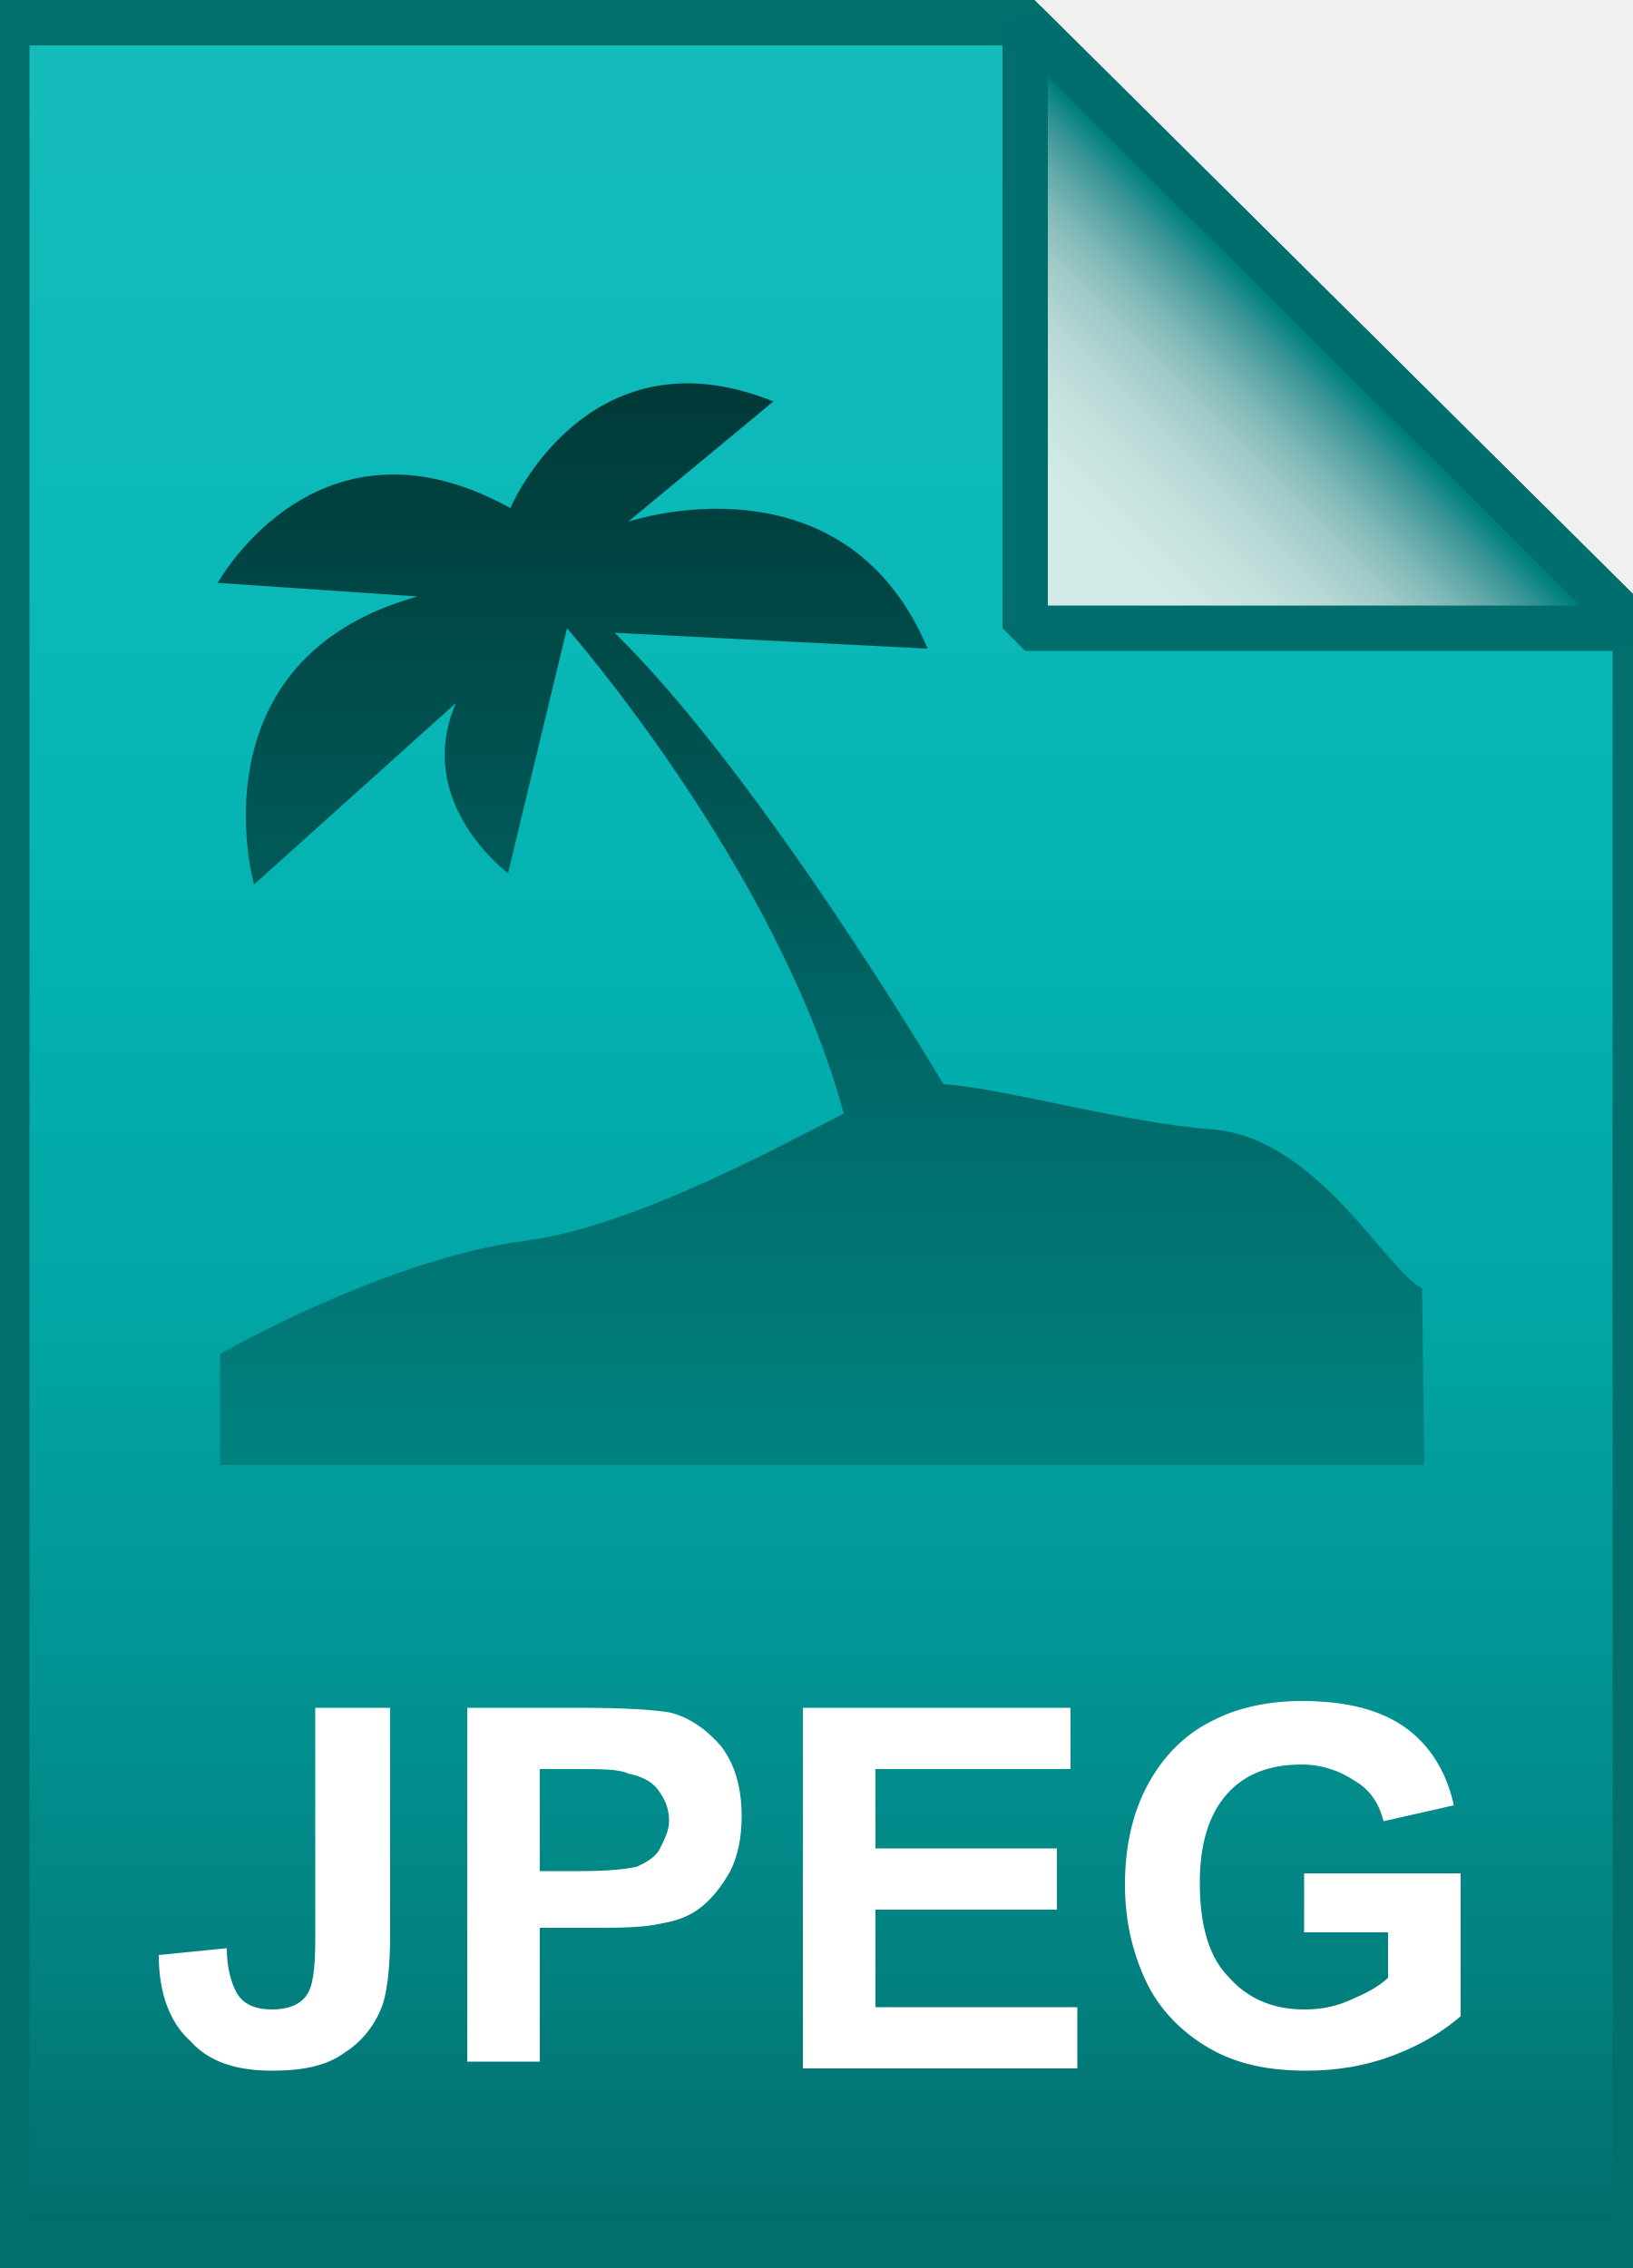
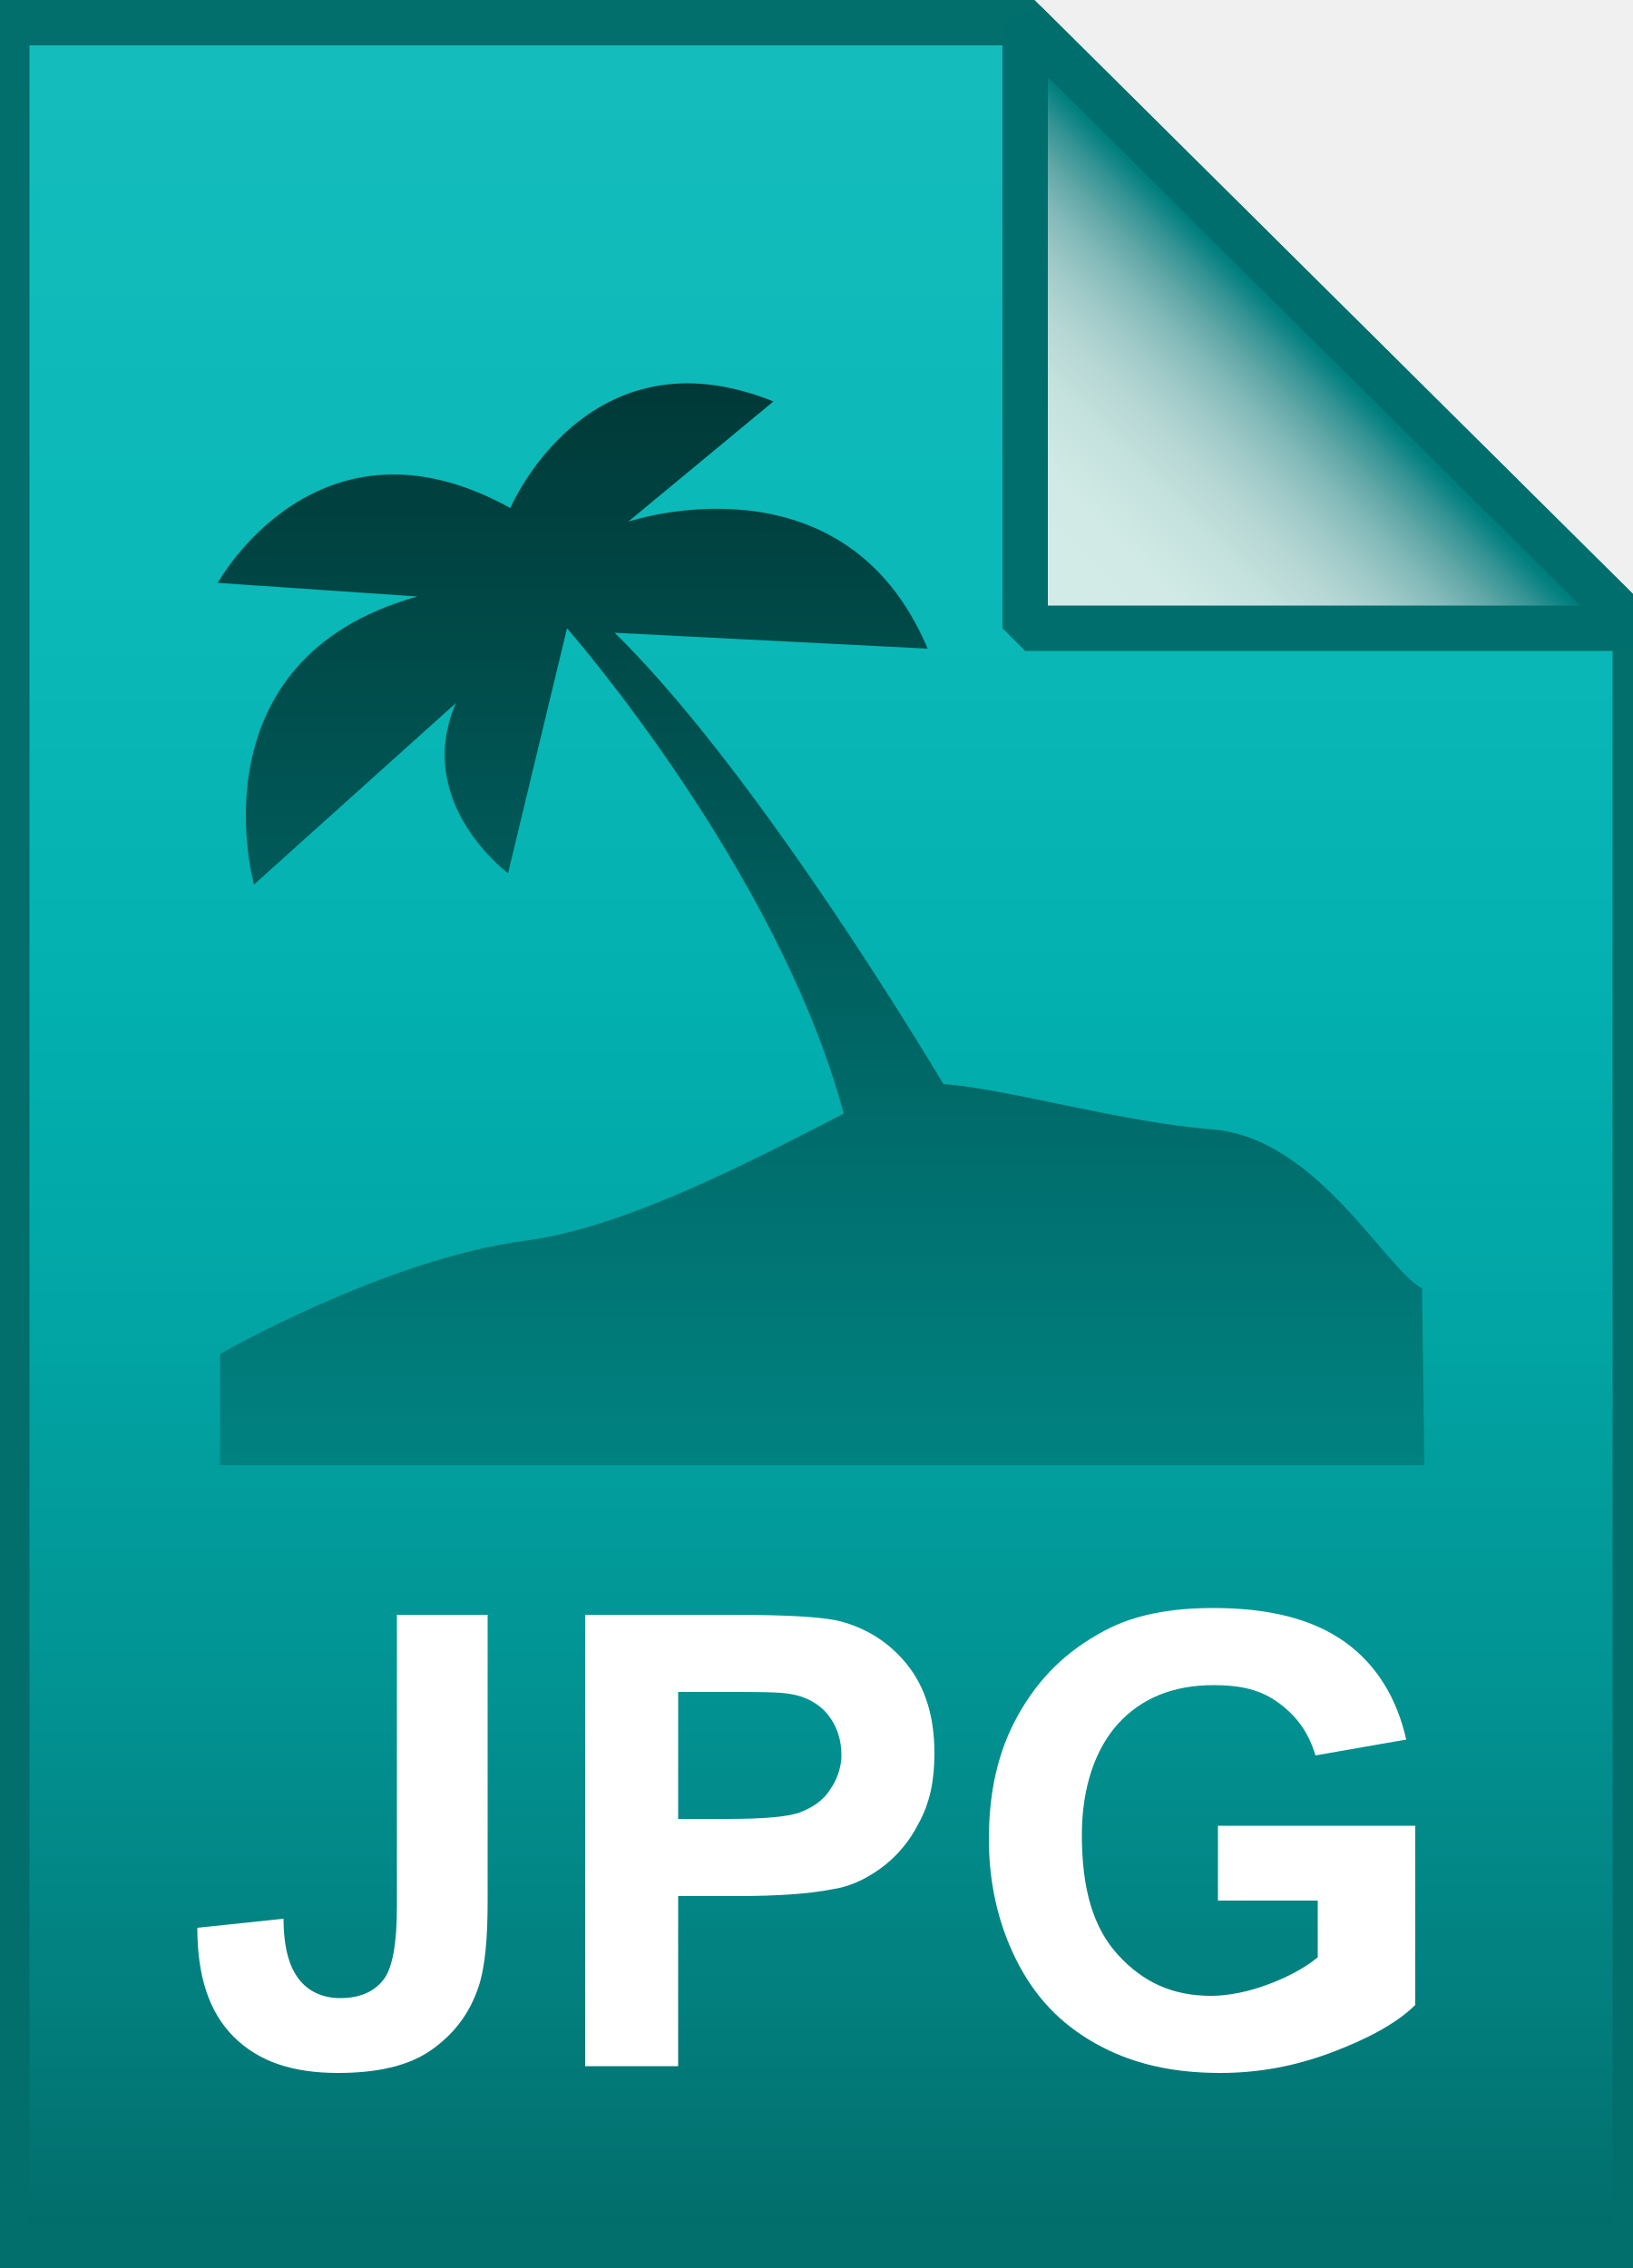
<svg xmlns="http://www.w3.org/2000/svg" id="Layer_1" viewBox="0 0 72 100">
  <style>.st0{opacity:.99}</style>
  <g class="st0">
    <linearGradient id="SVGID_1_" gradientUnits="userSpaceOnUse" x1="36.2" y1="3.005" x2="36.2" y2="101" gradientTransform="matrix(1 0 0 -1 0 102)">
      <stop offset="0" stop-color="#006b69" />
      <stop offset=".124" stop-color="#00807f" />
      <stop offset=".262" stop-color="#009393" />
      <stop offset=".41" stop-color="#00a3a3" />
      <stop offset=".571" stop-color="#00b0af" />
      <stop offset=".752" stop-color="#08b8b7" />
      <stop offset="1" stop-color="#14bbbb" />
    </linearGradient>
    <path d="M45.2 1l26.9 26.7V99H.3V1h44.9z" fill="url(#SVGID_1_)" />
    <path d="M45.2 1l26.9 26.7V99H.3V1h44.9z" fill-opacity="0" stroke="#006e6c" stroke-width="2" />
  </g>
-   <path d="M14 75.3h3.2v10c0 1.3-.1 2.3-.3 3-.3.9-.9 1.7-1.7 2.2-.8.6-1.9.8-3.2.8-1.6 0-2.8-.4-3.6-1.3-.9-.8-1.4-2.1-1.4-3.8l3-.3c0 .9.2 1.5.4 1.9.3.6.9.8 1.6.8.7 0 1.2-.2 1.5-.6.3-.4.4-1.2.4-2.5V75.3zm6.6 15.8V75.3h5.1c1.9 0 3.2.1 3.8.2.9.2 1.7.8 2.3 1.5.6.8.9 1.8.9 3.1 0 1-.2 1.8-.5 2.4-.4.7-.8 1.2-1.3 1.6-.5.4-1.1.6-1.7.7-.8.2-1.9.2-3.3.2h-2.1v5.9h-3.2zM23.8 78v4.5h1.8c1.3 0 2.1-.1 2.5-.2.4-.2.8-.4 1-.8.2-.4.4-.8.4-1.2 0-.6-.2-1-.5-1.4-.3-.4-.8-.6-1.3-.7-.4-.2-1.2-.2-2.4-.2h-1.5zm11.6 13.1V75.3h11.8V78h-8.6v3.5h8v2.7h-8v4.3h8.9v2.7H35.4zm22.1-5.8v-2.7h6.9v6.3c-.7.6-1.6 1.2-2.9 1.7-1.3.5-2.6.7-3.9.7-1.7 0-3.1-.3-4.3-1-1.2-.7-2.2-1.7-2.8-3-.6-1.3-.9-2.7-.9-4.2 0-1.6.3-3.1 1-4.4.7-1.3 1.7-2.3 3-2.9 1-.5 2.3-.8 3.8-.8 2 0 3.5.4 4.6 1.2 1.1.8 1.8 2 2.1 3.4l-3.1.7c-.2-.8-.6-1.4-1.3-1.8-.6-.4-1.4-.7-2.3-.7-1.4 0-2.5.4-3.3 1.3s-1.2 2.2-1.2 3.9c0 1.9.4 3.3 1.3 4.2.8.9 1.9 1.4 3.3 1.4.7 0 1.3-.1 2-.4.7-.3 1.3-.6 1.7-1v-2h-3.7z" fill="#fff" />
+   <path d="M17.5 71.2h4v12.6c0 1.6-.1 2.9-.4 3.8-.4 1.2-1.1 2.1-2.1 2.8-1 .7-2.4 1-4.1 1-2 0-3.5-.5-4.6-1.6-1.1-1.1-1.6-2.7-1.6-4.8l3.8-.4c0 1.1.2 1.9.5 2.4.4.7 1.1 1.1 2 1.1.9 0 1.5-.3 1.9-.8.4-.5.6-1.6.6-3.2V71.2zm8.3 19.9V71.2h6.5c2.5 0 4.1.1 4.8.3 1.1.3 2.1.9 2.9 1.9.8 1 1.2 2.3 1.2 3.9 0 1.2-.2 2.2-.7 3.1-.4.8-1 1.5-1.7 2s-1.4.8-2.1.9c-1 .2-2.4.3-4.2.3h-2.6v7.5h-4.1zm4.1-16.5v5.6h2.2c1.6 0 2.7-.1 3.2-.3.5-.2 1-.5 1.3-1 .3-.4.5-1 .5-1.5 0-.7-.2-1.3-.6-1.8-.4-.5-1-.8-1.6-.9-.5-.1-1.4-.1-2.9-.1h-2.1zm23.8 9.2v-3.3h8.7v7.9c-.8.8-2.1 1.5-3.7 2.1-1.6.6-3.2.9-4.9.9-2.1 0-3.9-.4-5.5-1.3s-2.7-2.1-3.5-3.7c-.8-1.6-1.2-3.4-1.2-5.3 0-2.1.4-3.9 1.3-5.5s2.1-2.8 3.8-3.7c1.3-.7 2.9-1 4.8-1 2.5 0 4.4.5 5.8 1.5s2.3 2.5 2.7 4.3l-4 .7c-.3-1-.8-1.7-1.6-2.3-.8-.6-1.7-.8-2.9-.8-1.8 0-3.2.6-4.2 1.7s-1.6 2.8-1.6 4.9c0 2.4.5 4.1 1.6 5.3s2.4 1.8 4.1 1.8c.8 0 1.7-.2 2.5-.5s1.6-.7 2.2-1.2v-2.5h-4.4z" fill="#fff" />
  <g class="st0">
    <linearGradient id="SVGID_2_" gradientUnits="userSpaceOnUse" x1="45.214" y1="74.229" x2="58.667" y2="87.682" gradientTransform="matrix(1 0 0 -1 0 102)">
      <stop offset="0" stop-color="#d6ede8" />
      <stop offset=".297" stop-color="#d3ebe6" />
      <stop offset=".44" stop-color="#c7e3df" />
      <stop offset=".551" stop-color="#b7d8d5" />
      <stop offset=".645" stop-color="#a0cbc9" />
      <stop offset=".729" stop-color="#84bab9" />
      <stop offset=".804" stop-color="#62a7a7" />
      <stop offset=".874" stop-color="#349394" />
      <stop offset=".938" stop-color="#007f7f" />
      <stop offset=".998" stop-color="#006b6a" />
      <stop offset="1" stop-color="#006b69" />
    </linearGradient>
    <path d="M45.2 1l26.9 26.7H45.2V1z" fill="url(#SVGID_2_)" />
    <path d="M45.2 1l26.9 26.7H45.2V1z" fill-opacity="0" stroke="#006e6c" stroke-width="2" stroke-linejoin="bevel" />
  </g>
  <linearGradient id="SVGID_3_" gradientUnits="userSpaceOnUse" x1="36.25" y1="37.353" x2="36.25" y2="85.161" gradientTransform="matrix(1 0 0 -1 0 102)">
    <stop offset=".005" stop-color="#008281" />
    <stop offset=".343" stop-color="#006a69" />
    <stop offset="1" stop-color="#003836" />
  </linearGradient>
  <path d="M62.7 56.8c-1.6-.8-4.6-6.6-9.2-7-4-.3-9.1-1.8-11.9-2-3.5-5.8-9.5-15-14.5-19.9l13.8.7C37.2 19.8 27.7 23 27.7 23l6.4-5.3c-8.2-3.3-11.6 4.7-11.6 4.7-8.5-4.7-12.9 3.3-12.9 3.3l8.8.6C8.4 29.1 11.2 39 11.2 39l8.9-8c-1.9 4.4 2.3 7.5 2.3 7.5L25 27.7s9.3 10.6 12.2 21.4c-3.7 1.9-9.5 5-14 5.6-6.2.8-13.5 5-13.5 5v4.9h53.1l-.1-7.8z" opacity=".99" fill="url(#SVGID_3_)" />
</svg>
